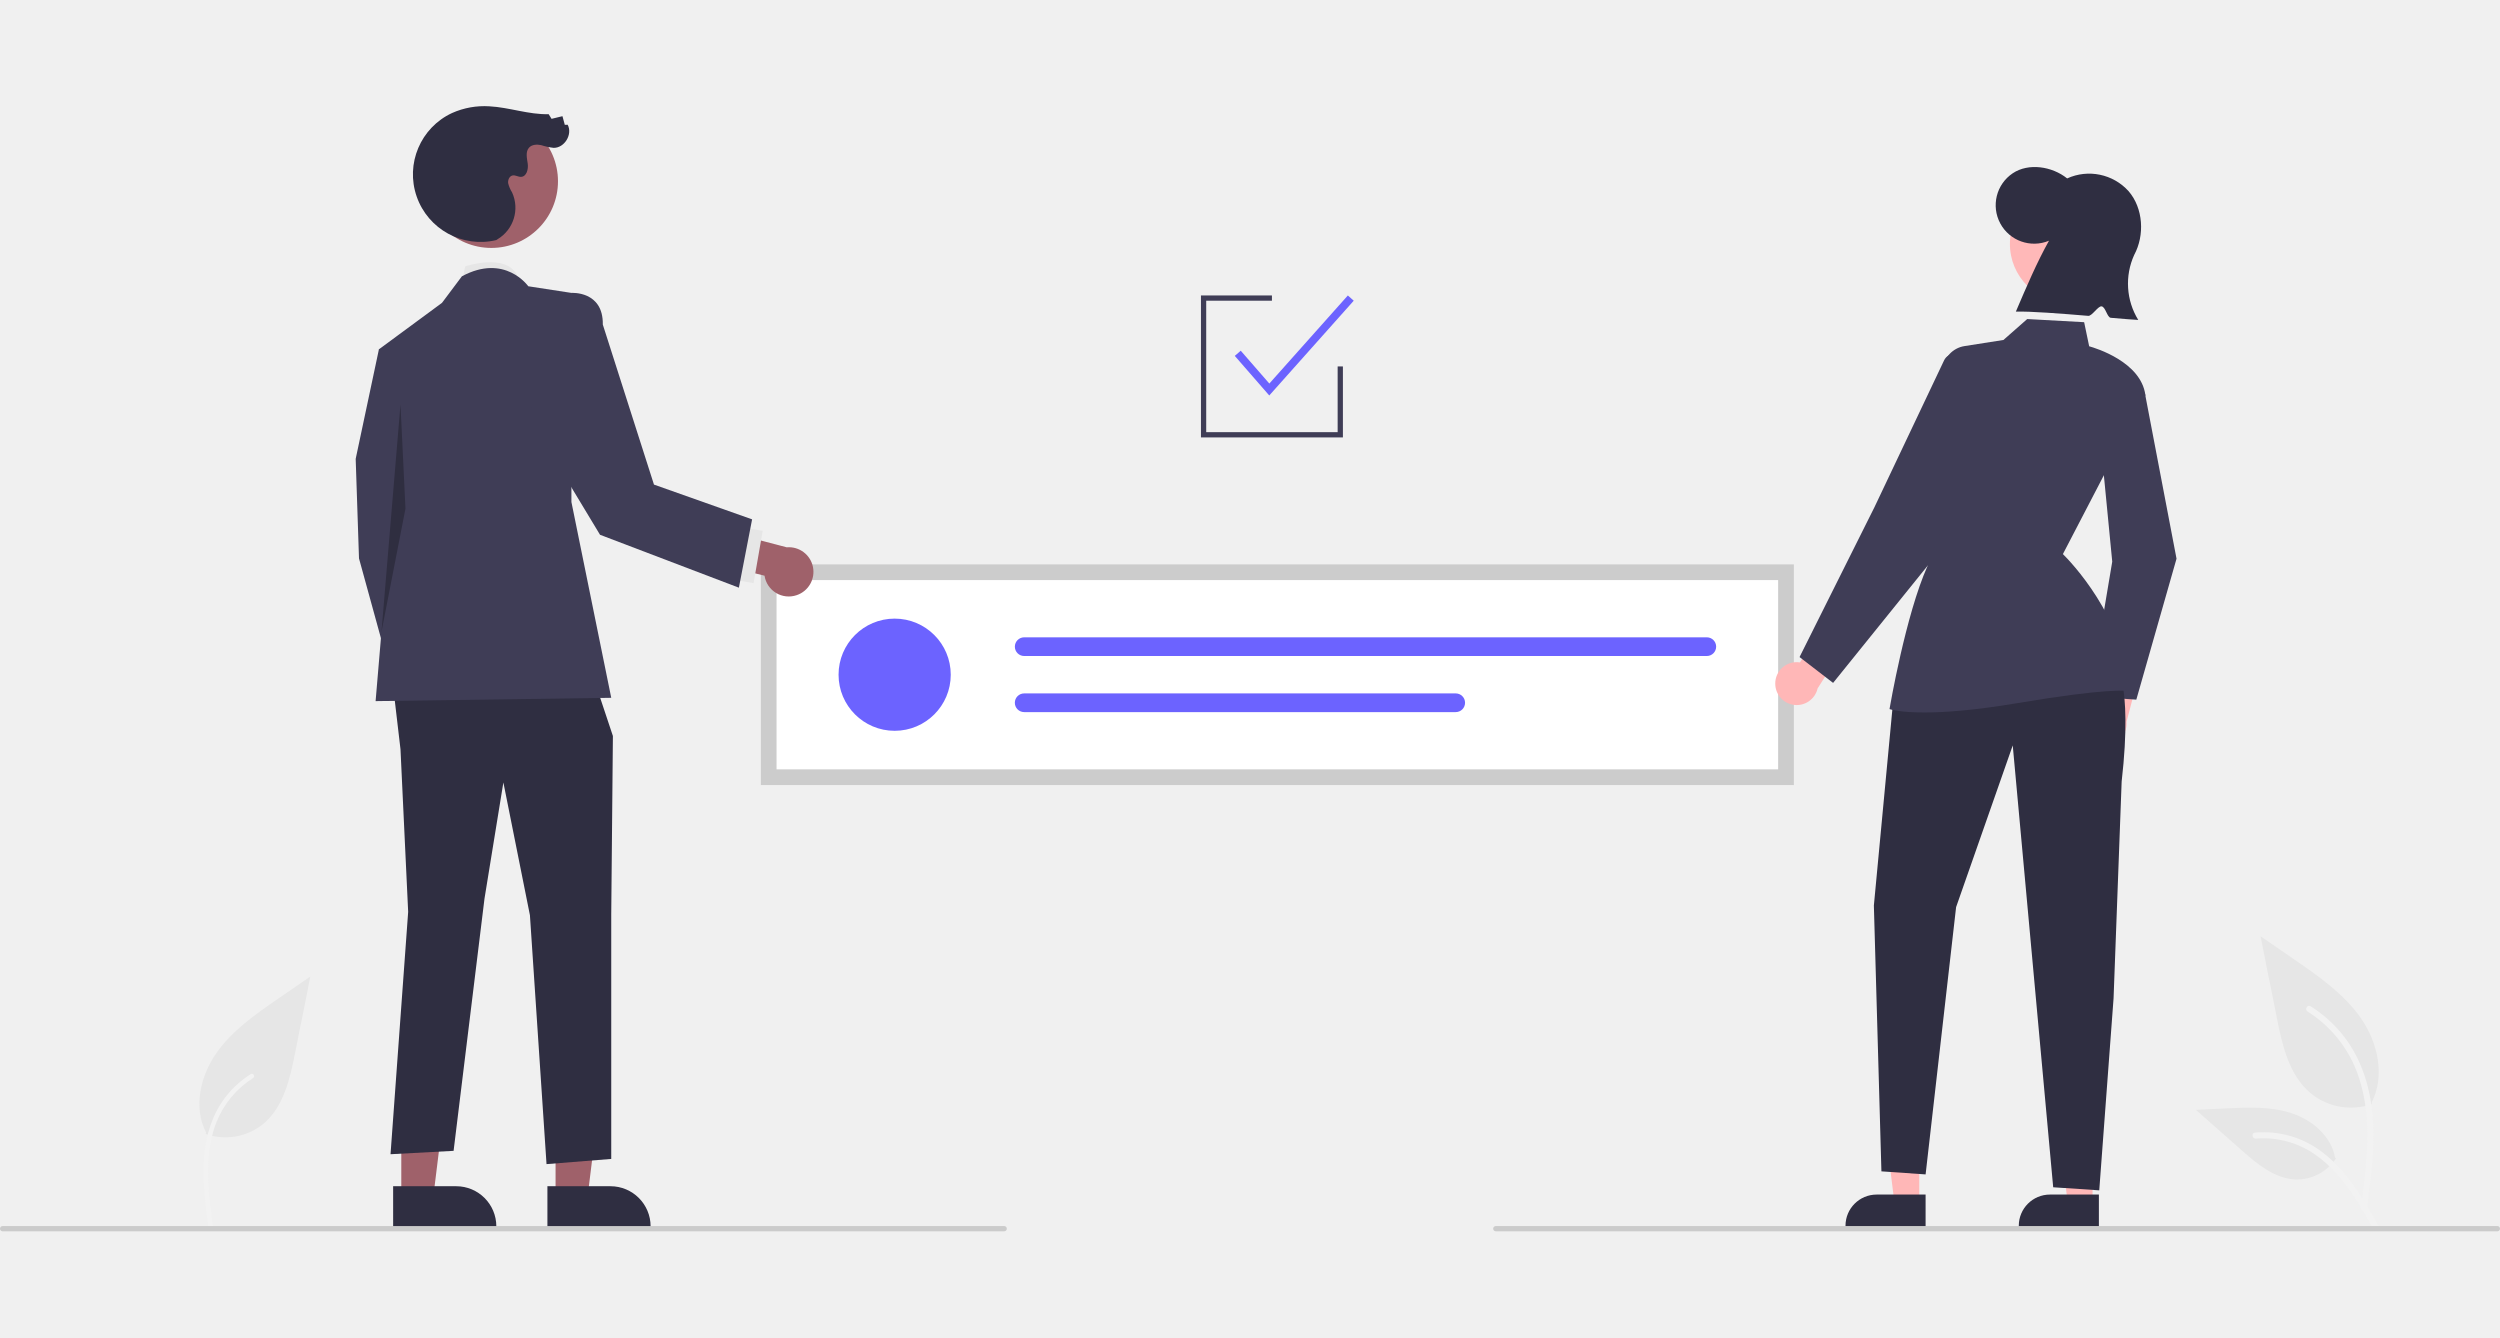
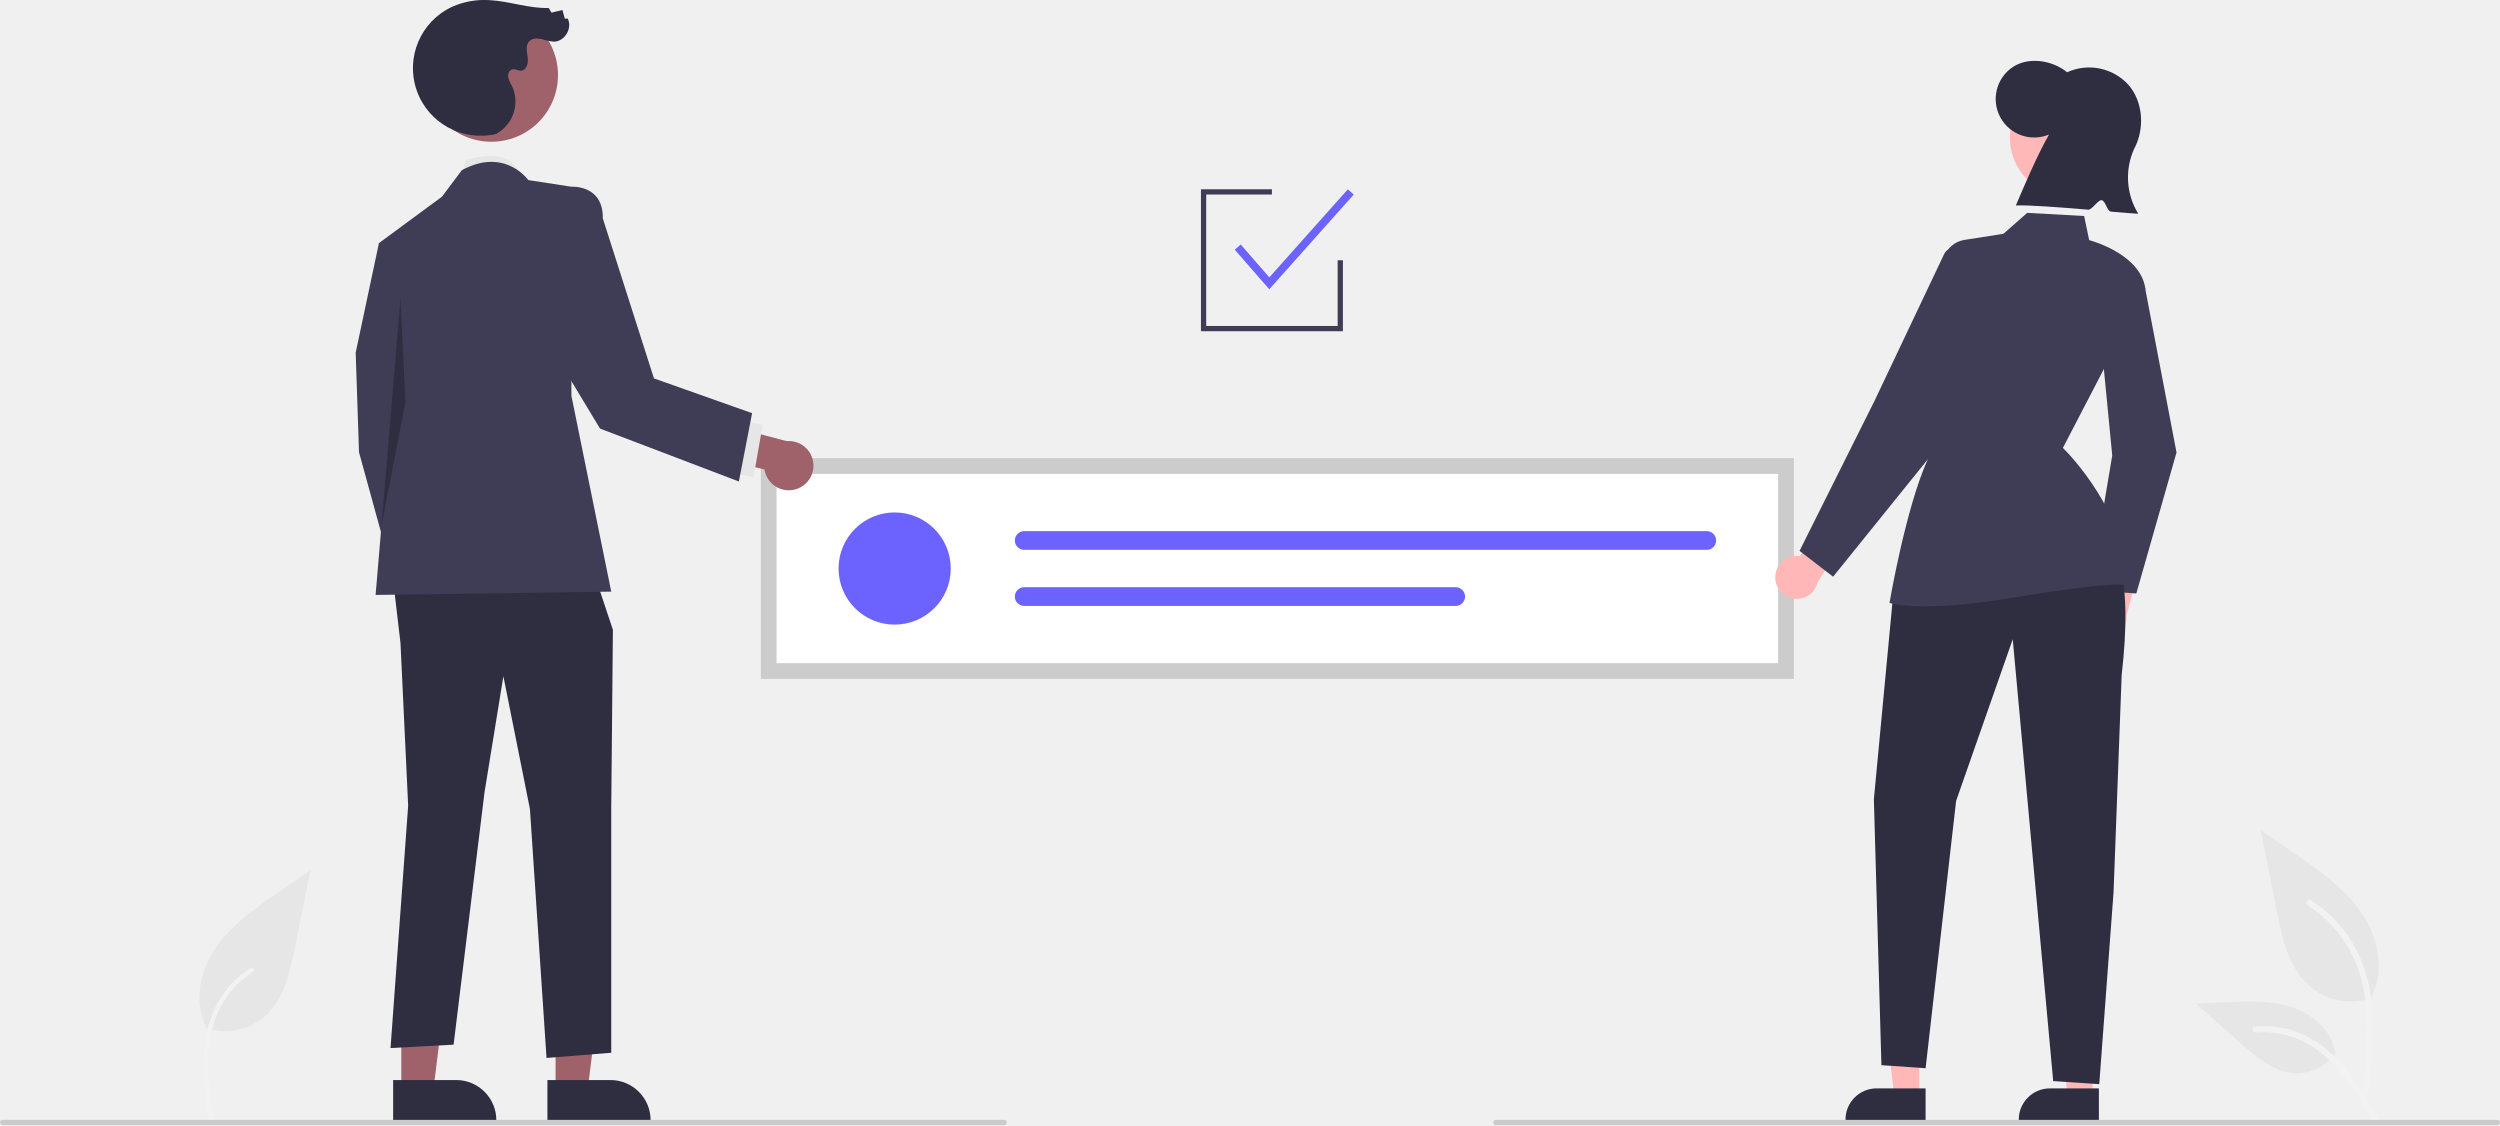
- <svg xmlns="http://www.w3.org/2000/svg" data-name="Layer 1" width="800" height="428" viewBox="0 0 951 428">
+ <svg xmlns="http://www.w3.org/2000/svg" data-name="Layer 1" width="auto" height="auto" viewBox="0 0 951 428">
  <path id="b606c935-a134-40cd-80b0-a21a1aa0225b-137" data-name="Path 461" d="M202.747,626.969a22.728,22.728,0,0,0,21.947-3.866c7.687-6.452,10.1-17.081,12.058-26.924l5.8-29.112-12.143,8.362c-8.733,6.013-17.662,12.219-23.709,20.929s-8.686,20.6-3.828,30.024" transform="translate(-124.5 -236)" fill="#e6e6e6" />
  <path id="a422fa29-1efa-4f1e-8f54-a5852f8559f8-138" data-name="Path 462" d="M203.785,662.215c-1.229-8.953-2.493-18.02-1.631-27.069.766-8.036,3.217-15.885,8.209-22.321a37.132,37.132,0,0,1,9.527-8.633c.953-.6,1.829.909.881,1.507a35.3,35.3,0,0,0-13.963,16.847c-3.04,7.732-3.528,16.161-3,24.374.317,4.967.988,9.9,1.665,14.83a.9.9,0,0,1-.61,1.074.878.878,0,0,1-1.074-.61Z" transform="translate(-124.5 -236)" fill="#f2f2f2" />
  <path id="e1d169dc-da63-490d-893d-3e04e06c6dbd-139" data-name="Path 438" d="M1026.824,615.577a24.215,24.215,0,0,1-23.383-4.119c-8.19-6.874-10.758-18.196-12.847-28.682l-6.18-31.017,12.938,8.908c9.305,6.406,18.818,13.019,25.26,22.298s9.252,21.947,4.078,31.988" transform="translate(-124.5 -236)" fill="#e6e6e6" />
  <path id="b7dc7a19-2955-4780-ad93-c52a96f67a65-140" data-name="Path 439" d="M1024.826,655.288c1.628-11.864,3.304-23.881,2.159-35.872-1.015-10.649-4.264-21.049-10.878-29.579a49.206,49.206,0,0,0-12.625-11.44c-1.262-.796-2.424,1.204-1.167,1.997a46.779,46.779,0,0,1,18.504,22.326c4.029,10.246,4.675,21.416,3.982,32.3-.419,6.582-1.311,13.121-2.206,19.653a1.198,1.198,0,0,0,.808,1.423,1.163,1.163,0,0,0,1.423-.808Z" transform="translate(-124.5 -236)" fill="#f2f2f2" />
  <path id="ba9a9309-6361-43cb-a10e-efdc2c0b21e6-141" data-name="Path 442" d="M1013.105,636.251a17.825,17.825,0,0,1-15.531,8.019c-7.864-.373-14.418-5.86-20.317-11.07l-17.452-15.409,11.55-.553c8.306-.398,16.827-.771,24.738,1.793s15.208,8.726,16.654,16.915" transform="translate(-124.5 -236)" fill="#e6e6e6" />
  <path id="abb4e2ed-9276-4565-9a98-ba1ebe7a1fe1-142" data-name="Path 443" d="M1029.429,662.108c-7.84-13.871-16.932-29.288-33.181-34.216a37.026,37.026,0,0,0-13.955-1.441c-1.482.128-1.112,2.412.367,2.285a34.398,34.398,0,0,1,22.272,5.892c6.28,4.275,11.17,10.218,15.308,16.519,2.535,3.861,4.806,7.884,7.076,11.903C1028.041,664.334,1030.163,663.407,1029.429,662.108Z" transform="translate(-124.5 -236)" fill="#f2f2f2" />
  <path d="M806.902,494.268h-393v-84h393Z" transform="translate(-124.5 -236)" fill="#fff" />
  <circle cx="340.326" cy="216.268" r="21.338" fill="#6c63ff" />
  <path d="M514.107,438.042a3.556,3.556,0,0,0,0,7.113H773.767a3.556,3.556,0,0,0,0-7.113Z" transform="translate(-124.5 -236)" fill="#6c63ff" />
  <path d="M514.107,459.38a3.556,3.556,0,1,0-.015,7.113H678.252a3.556,3.556,0,1,0,0-7.113Z" transform="translate(-124.5 -236)" fill="#6c63ff" />
  <path d="M806.902,494.268h-393v-84h393Zm-387-6h381v-72h-381Z" transform="translate(-124.5 -236)" fill="#ccc" />
  <path d="M917.573,473.403a8.114,8.114,0,0,1,6.462-10.632l4.448-18,11.598.035-6.639,25.331a8.158,8.158,0,0,1-15.87,3.265Z" transform="translate(-124.5 -236)" fill="#ffb7b7" />
  <path d="M937.155,461.754l-17.763-1.231,8.603-51.268L922.52,352.805l17.956-7.362,11.974,62.689-.033.114Z" transform="translate(-124.5 -236)" fill="#3f3d56" />
  <path d="M799.808,455.746a8.114,8.114,0,0,1,9.399-8.152l9.729-15.784,11.034,3.573-14.053,22.097a8.158,8.158,0,0,1-16.109-1.734Z" transform="translate(-124.5 -236)" fill="#ffb7b7" />
  <polygon points="730.086 417.104 720.637 417.104 716.142 380.657 730.088 380.658 730.086 417.104" fill="#ffb7b7" />
  <path d="M856.996,662.263l-30.468-.001v-.385a11.86,11.86,0,0,1,11.859-11.859h.001l18.609.001Z" transform="translate(-124.5 -236)" fill="#2f2e41" />
  <polygon points="796.006 417.104 786.557 417.104 782.062 380.657 796.008 380.658 796.006 417.104" fill="#ffb7b7" />
  <path d="M922.916,662.263l-30.468-.001v-.385a11.86,11.86,0,0,1,11.859-11.859h.001l18.609.001Z" transform="translate(-124.5 -236)" fill="#2f2e41" />
  <circle cx="787.02" cy="52.405" r="22.448" fill="#ffb8b8" />
  <path d="M903.938,287.174a14.632,14.632,0,0,1-13.784-25.659c5.975-3.998,14.898-2.675,20.69,1.962a20.211,20.211,0,0,1,23.366,4.849c5.591,6.468,6.203,16.736,2.128,24.276a26.391,26.391,0,0,0,1.548,24.708c-1.753-.071-5.612-.396-10.441-.813-1.397-.121-2.002-4.225-3.534-4.357-1.351-.116-3.618,3.74-5.034,3.621-10.487-.886-22.227-1.786-27.547-1.61C895.339,304.765,899.348,295.38,903.938,287.174Z" transform="translate(-124.5 -236)" fill="#2f2e41" />
  <path d="M928.736,446.55s7.296,7.522,2.841,46.362l-3.078,82.474-5.445,73.027-17.519-1.165L890.145,479.167l-21.544,61.506L857,642.355l-16.809-1.165-2.871-101.118,7.369-78.146Z" transform="translate(-124.5 -236)" fill="#2f2e41" />
  <path d="M856.528,466.631c-8.963 0-12.573-1.077-12.837-1.16l-.416-.131.073-.43c.06-.353,6.082-35.464,14.345-53.898l5.81-74.755a9.858,9.858,0,0,1,8.327-9.005l.078.494-.078-.494,14.78-2.32,9.041-7.961,21.658,1.198,1.91,9.162c2.59.724,19.684,5.963,21.376,18.508l.021.157-.073.14L909.227,406.379c2.646,2.612,23.56,24.096,24.98,51.561l.034.661-.645-.147c-.06-.012-6.753-1.284-41.947,4.666C875.372,465.87,864.06,466.631,856.528,466.631Z" transform="translate(-124.5 -236)" fill="#3f3d56" />
  <path d="M821.811,455.382l-12.765-9.83,28.49-57.001,26.498-55.866a4.234,4.234,0,0,1,7.907.689l6.559,23.794L857.99,410.53Z" transform="translate(-124.5 -236)" fill="#3f3d56" />
  <path d="M1074.5,664h-381a1,1,0,0,1,0-2h381a1,1,0,0,1,0,2Z" transform="translate(-124.5 -236)" fill="#cbcbcb" />
  <polygon points="510.842 126 456.842 126 456.842 72 483.842 72 483.842 74 458.842 74 458.842 124 508.842 124 508.842 99 510.842 99 510.842 126" fill="#3f3d56" />
  <polygon points="482.829 110.048 469.711 94.985 471.973 93.015 482.855 105.51 512.722 72.002 514.961 73.998 482.829 110.048" fill="#6c63ff" />
  <path d="M300.202,303.24l1.263-6.313s18.57-6.313,20.648,6.313Z" transform="translate(-124.5 -236)" fill="#e6e6e6" />
  <polygon points="211.342 414.822 223.516 414.822 229.308 367.864 211.34 367.864 211.342 414.822" fill="#9f616a" />
  <path d="M332.736,646.847l23.976-.001h.001a15.28,15.28,0,0,1,15.279,15.279v.497l-39.255.001Z" transform="translate(-124.5 -236)" fill="#2f2e41" />
  <polygon points="152.654 414.822 164.828 414.822 170.62 367.864 152.652 367.864 152.654 414.822" fill="#9f616a" />
  <path d="M274.048,646.847l23.976-.001h.001a15.28,15.28,0,0,1,15.279,15.279v.497l-39.255.001Z" transform="translate(-124.5 -236)" fill="#2f2e41" />
  <polygon points="158.027 93.753 144.139 92.49 135.302 134.153 136.564 172.029 150.452 222.53 169.39 211.167 159.29 159.404 158.027 93.753" fill="#3f3d56" />
  <polygon points="149.237 218.111 152.346 244.624 155.265 306.488 148.558 398.676 172.546 397.389 184.303 301.437 191.484 257.249 201.584 307.75 207.897 402.439 232.516 400.466 232.516 307.417 233.147 239.574 224.31 213.061 149.237 218.111" fill="#2f2e41" />
  <path d="M325.453,304.502s-8.838-12.625-25.25-3.788l-7.575,10.1-23.988,17.675,5.05,59.339-6.313,74.489,89.639-1.263L341.866,386.566V307.027Z" transform="translate(-124.5 -236)" fill="#3f3d56" />
  <polygon points="152.346 113.446 145.107 200.001 154.24 153.091 152.346 113.446" opacity="0.25" />
  <path d="M427.528,422.017a9.312,9.312,0,0,1-12.201-7.416l-20.657-5.105.041-13.31L423.781,403.805a9.362,9.362,0,0,1,3.747,18.212Z" transform="translate(-124.5 -236)" fill="#9f616a" />
  <rect x="398.443" y="402.318" width="20.2" height="8.838" transform="translate(-186.8863 503.2535) rotate(-80.09845)" fill="#e6e6e6" />
  <circle cx="186.903" cy="28.567" r="25.353" fill="#9f616a" />
  <path d="M313.297,286.931a25.717,25.717,0,0,1-16.825-48.335,30.072,30.072,0,0,1,14.199-2.548c7.582.399,14.952,3.201,22.542,2.995l1.1,1.768,4.146-1.006.888,3.292,1.092-.038c1.956,3.635-1.191,8.84-5.319,8.796a24.564,24.564,0,0,1-4.778-1.041c-1.598-.342-3.48-.257-4.582.95-1.432,1.569-.809,4.016-.51,6.119s-.447,4.936-2.57,5.004c-1.084.035-2.116-.743-3.182-.538-1.241.238-1.869,1.737-1.688,2.988a11.888,11.888,0,0,0,1.485,3.467,13.965,13.965,0,0,1-5.54,17.815" transform="translate(-124.5 -236)" fill="#2f2e41" />
  <path d="M335.84,311.905l6.026-4.878s12.162-.846,11.942,12.047l19.46,60.871,37.332,13.225L405.569,419.161l-52.819-20.122L325.921,354.571Z" transform="translate(-124.5 -236)" fill="#3f3d56" />
  <path d="M506.5,664h-381a1,1,0,0,1,0-2h381a1,1,0,0,1,0,2Z" transform="translate(-124.5 -236)" fill="#cbcbcb" />
</svg>
